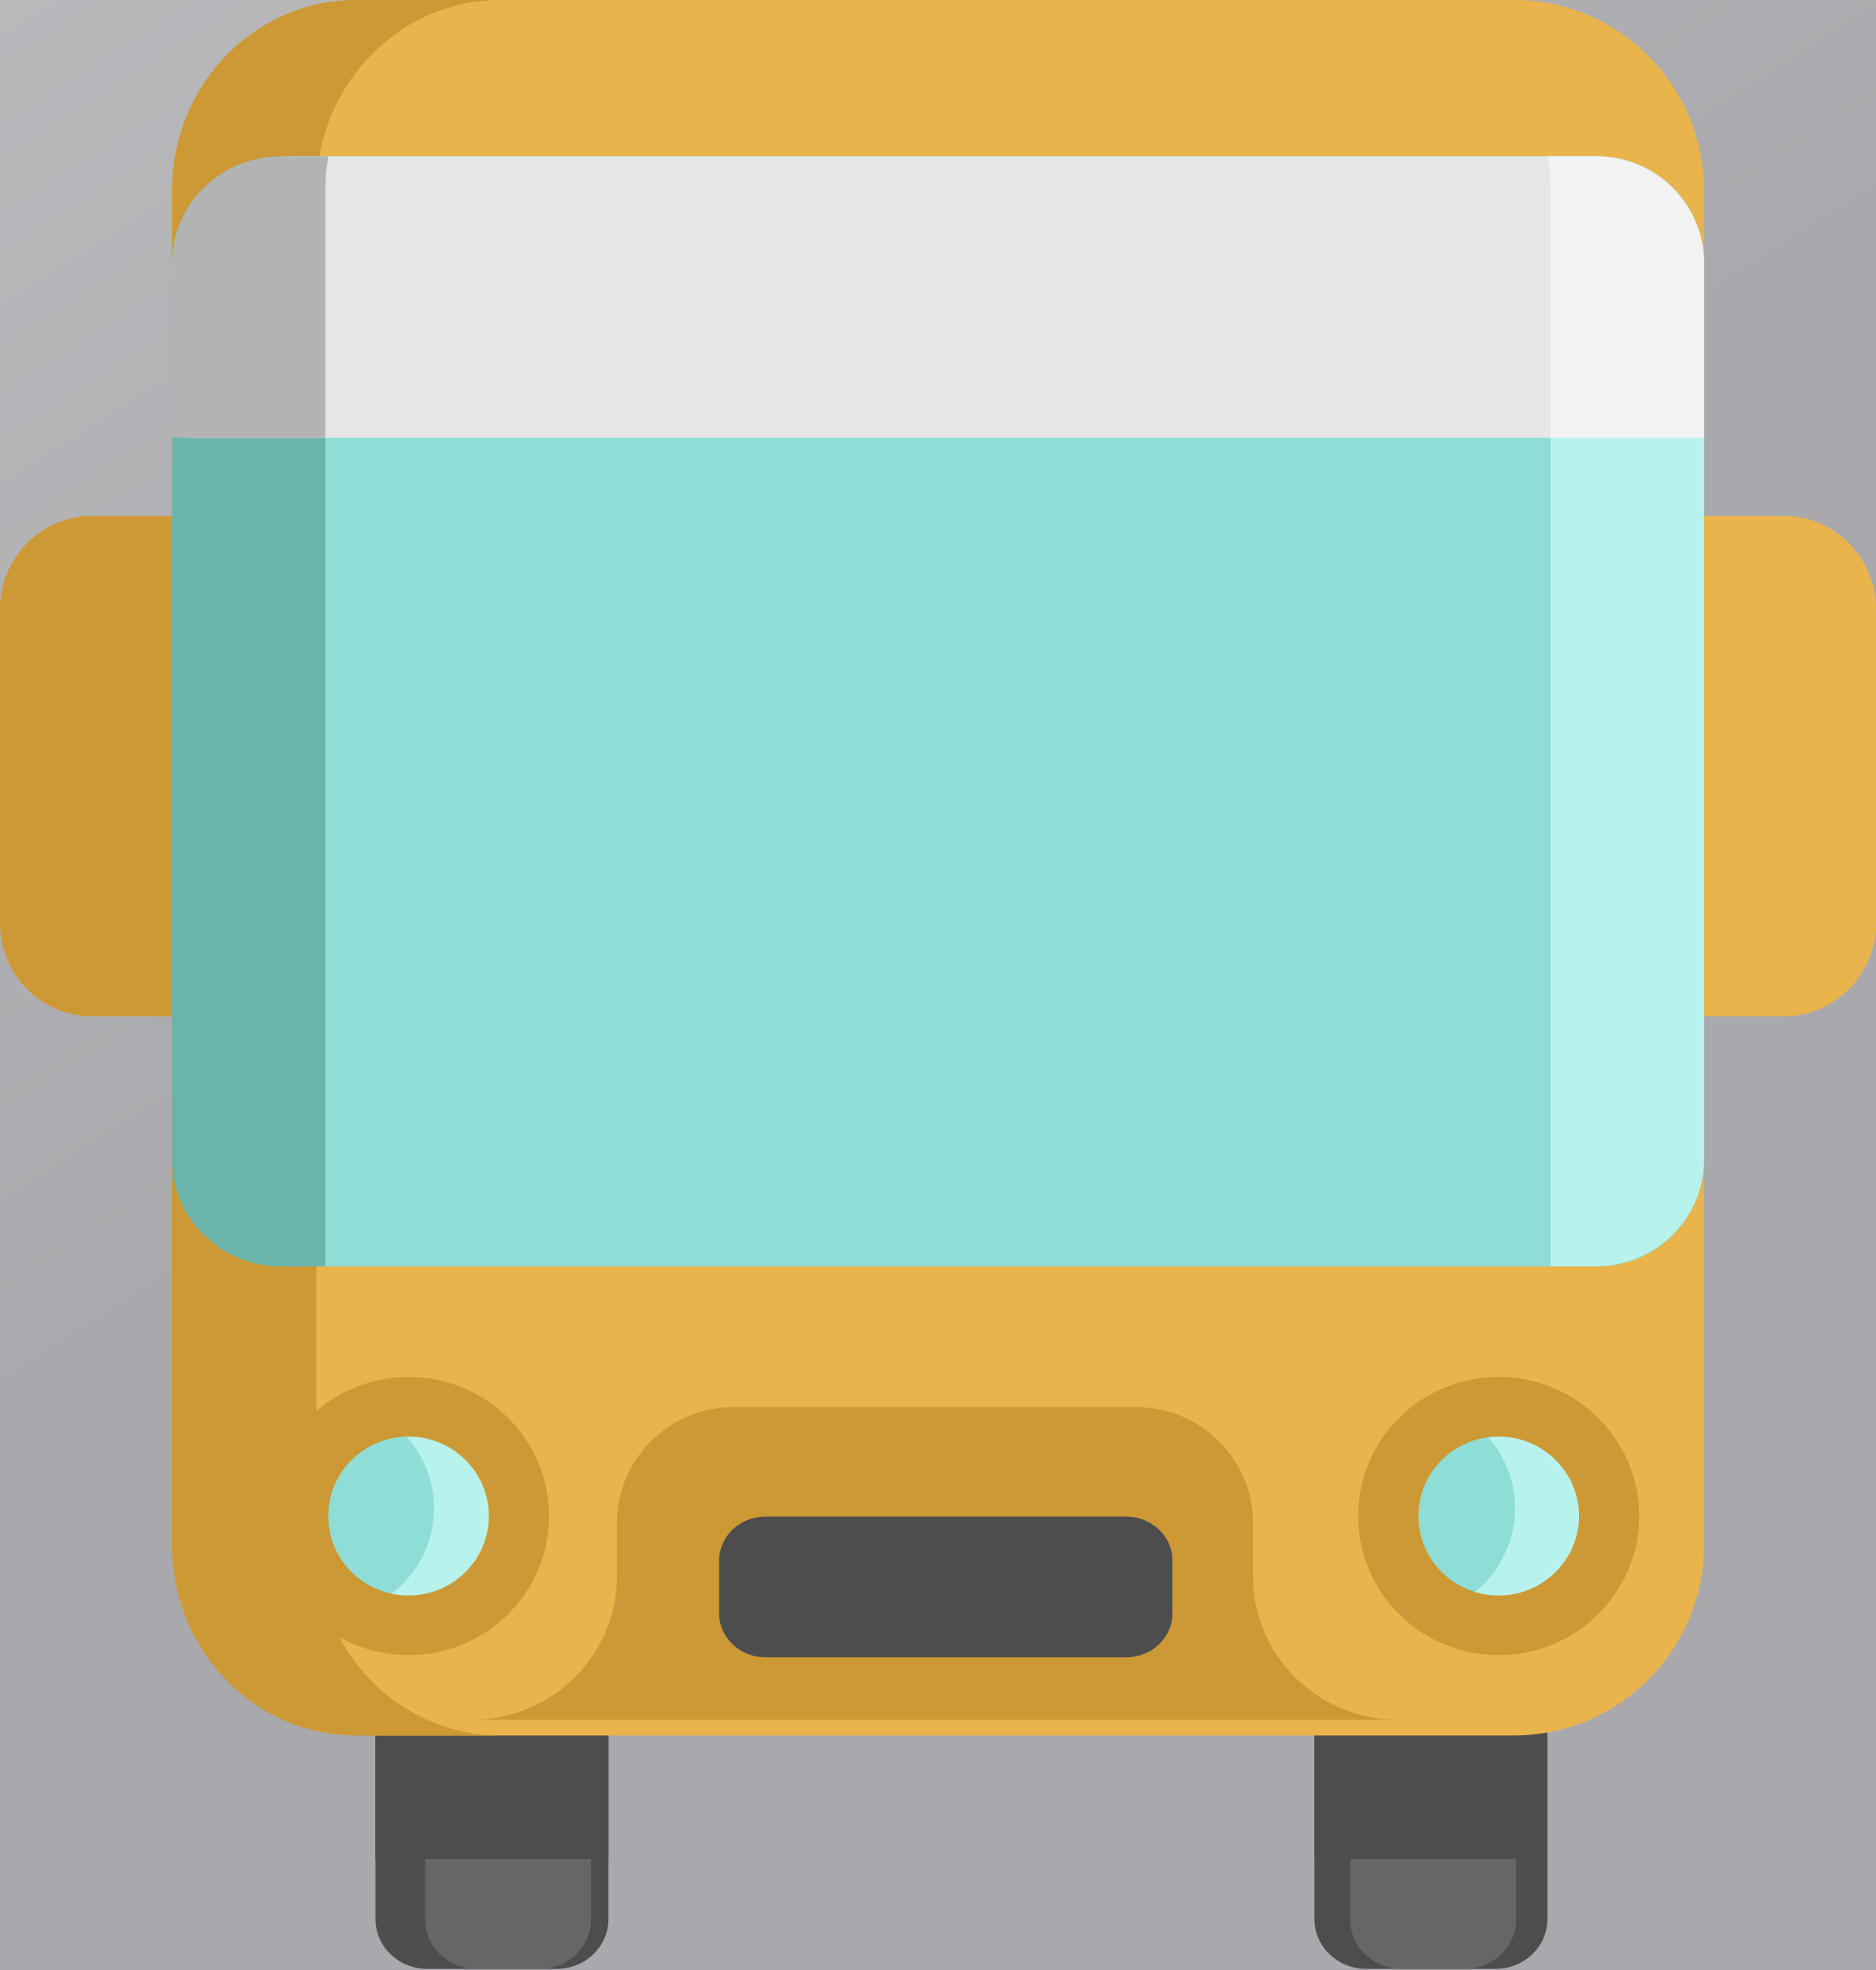
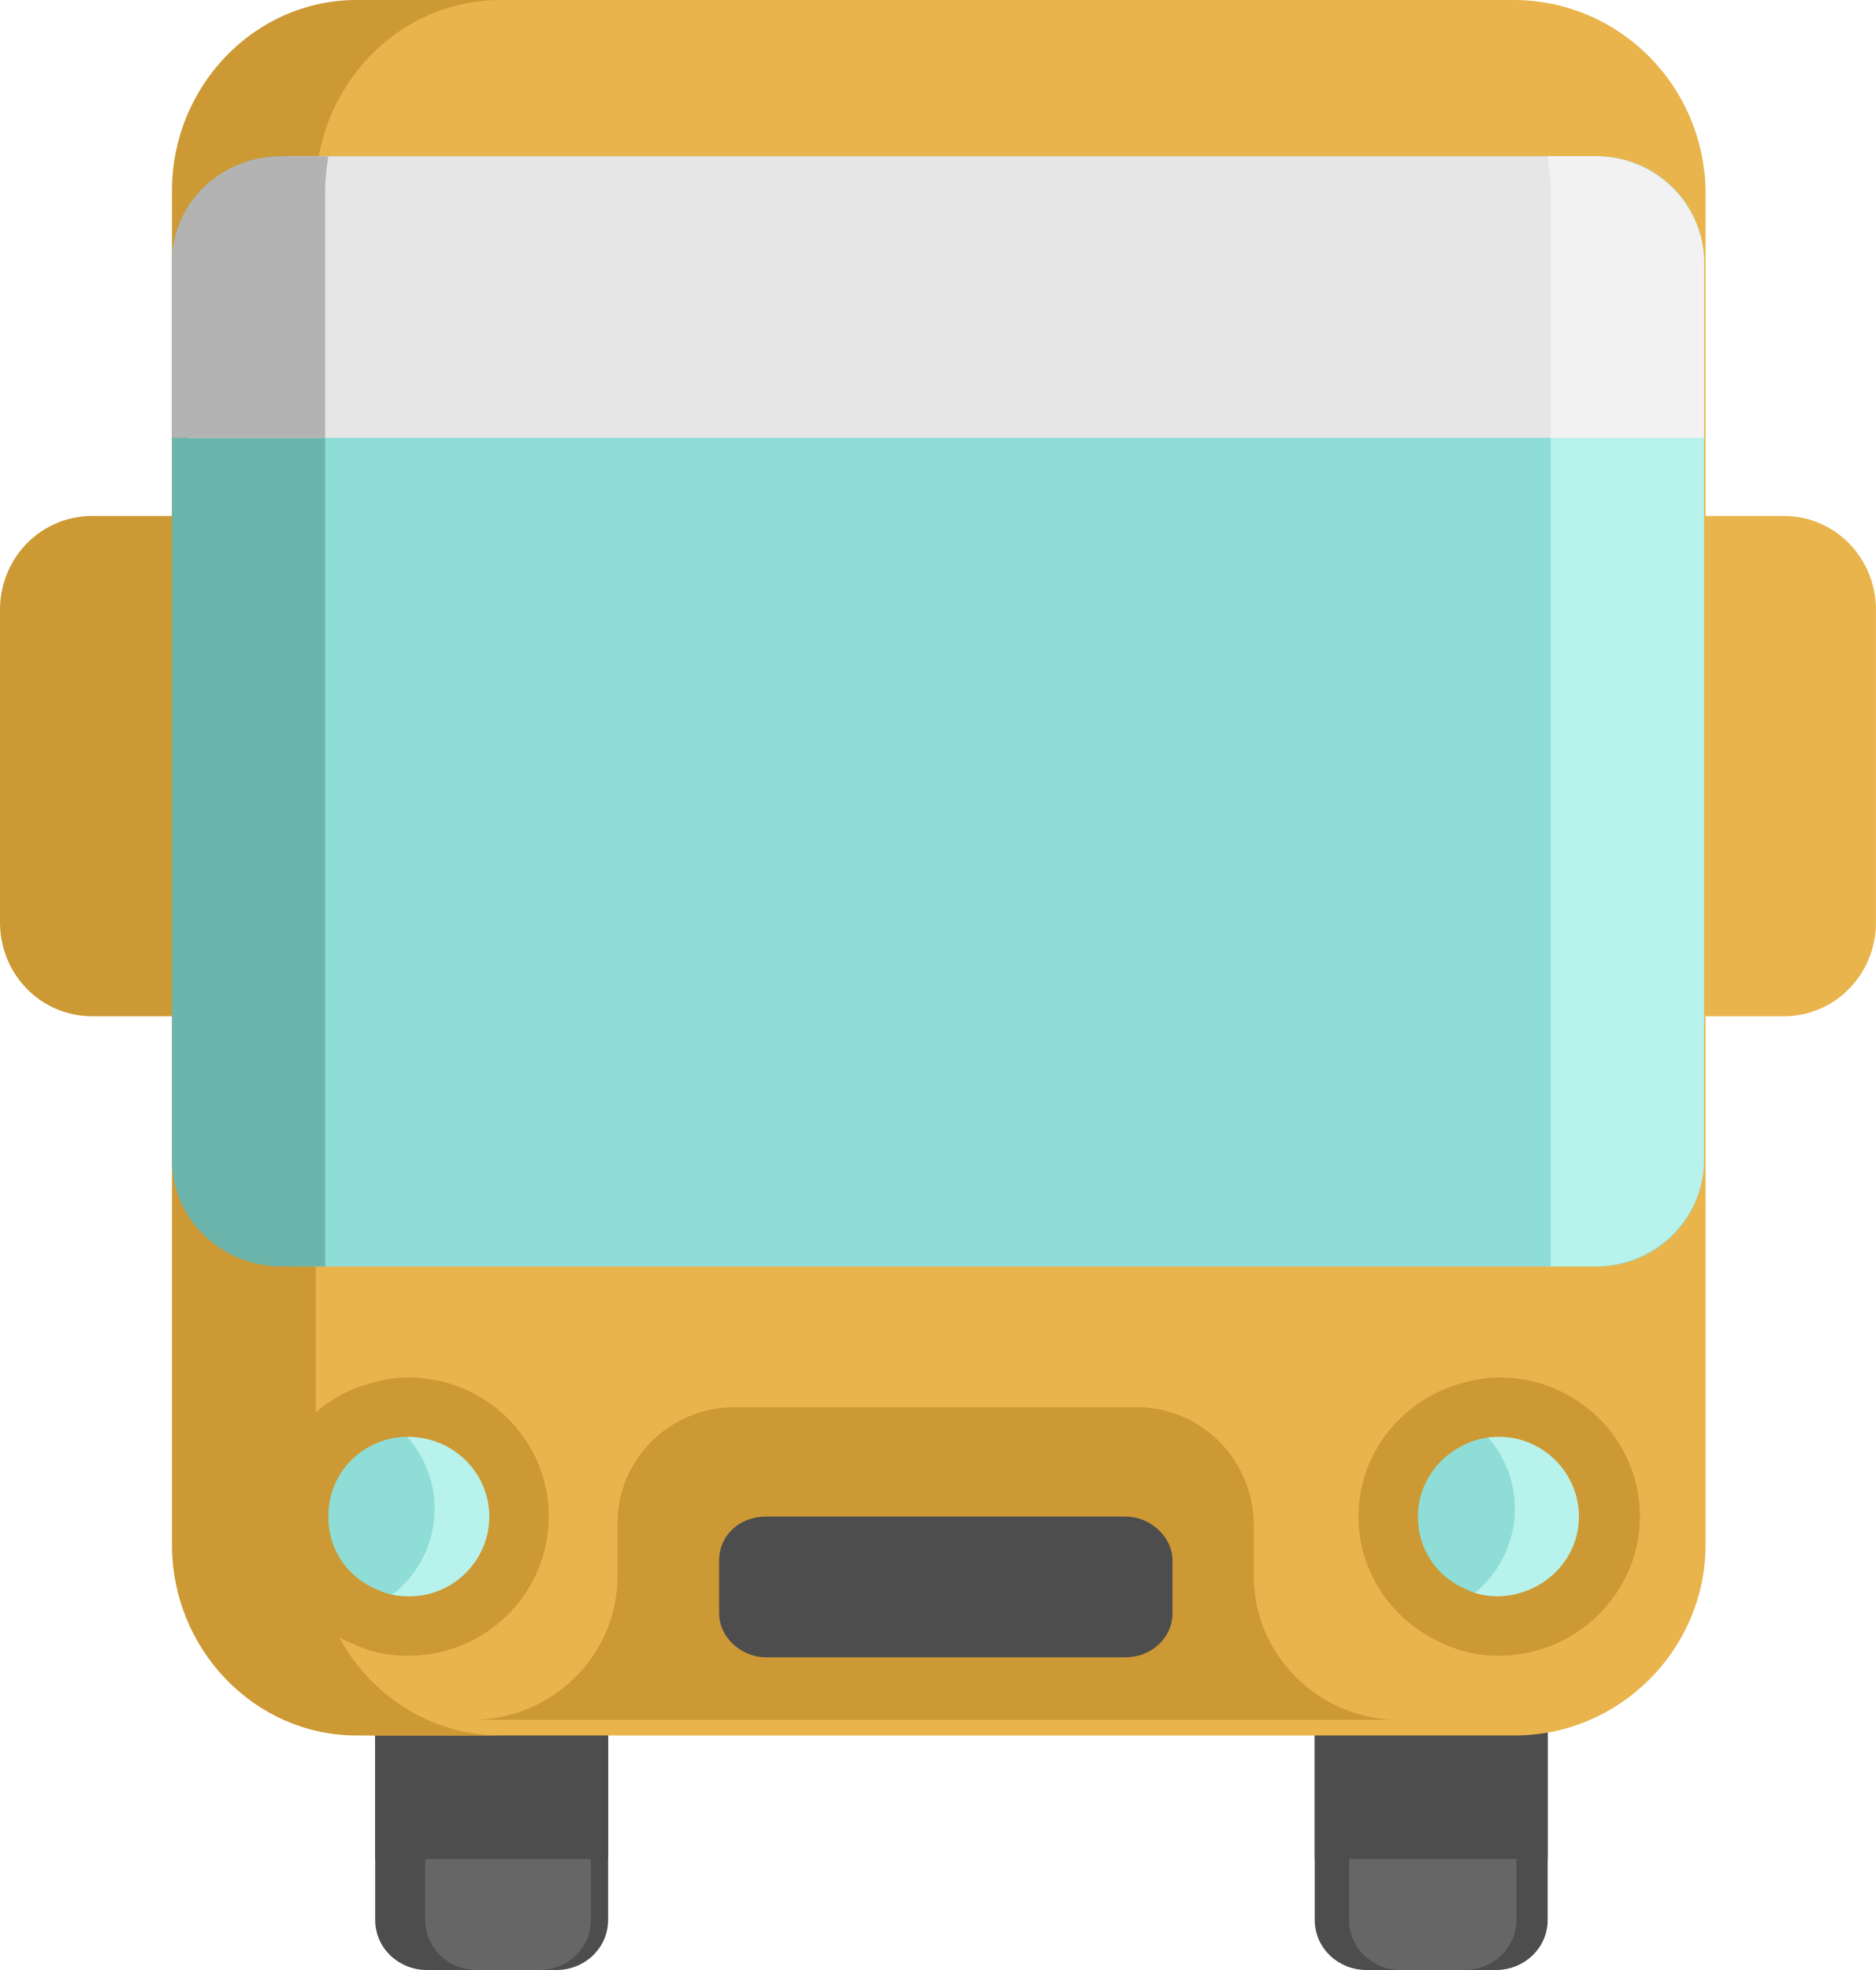
- <svg xmlns="http://www.w3.org/2000/svg" width="120px" height="126px" viewBox="0 0 120 126" version="1.1">
-   <defs>
-     <linearGradient x1="33.101%" y1="-2.875%" x2="44.828%" y2="30.236%" id="linearGradient-1">
-       <stop stop-color="#D4D4D6" offset="0%" />
-       <stop stop-color="#A9A9AD" offset="100%" />
-       <stop stop-color="#A9A9AD" offset="100%" />
-     </linearGradient>
-   </defs>
-   <g id="Page-1" stroke="none" stroke-width="1" fill="none" fill-rule="evenodd">
+ <svg xmlns="http://www.w3.org/2000/svg" version="1.1" id="Calque_1" x="0px" y="0px" viewBox="0 0 120 126" style="enable-background:new 0 0 120 126;" xml:space="preserve">
+   <style type="text/css">
+ 	.st0{fill:#4D4D4D;}
+ 	.st1{fill:#666666;}
+ 	.st2{fill:#E9B44C;}
+ 	.st3{fill:#CD9934;}
+ 	.st4{fill:#B7F3EC;}
+ 	.st5{fill:#8EDDD6;}
+ 	.st6{fill:#6BB5AD;}
+ 	.st7{fill:#E6E6E6;}
+ 	.st8{fill:#B3B3B3;}
+ 	.st9{fill:#F2F2F2;}
+ </style>
+   <g id="Page-1">
    <g id="Home" transform="translate(-127, -137)">
-       <rect id="Rectangle" fill="url(#linearGradient-1)" x="0" y="0" width="375" height="667" />
-       <g id="autobus" transform="translate(127, 137)" fill-rule="nonzero">
-         <g id="Group" transform="translate(24, 106)" fill="#4D4D4D">
-           <path d="M14.921,0.07 L14.921,16.742 C14.921,18.502 13.436,19.928 11.606,19.928 L3.329,19.928 C1.498,19.928 0.016,18.502 0.016,16.742 L0.016,0.07 L14.921,0.07 Z" id="Path" />
-           <path d="M74.986,0.07 L74.986,16.742 C74.986,18.502 73.501,19.928 71.671,19.928 L63.393,19.928 C61.563,19.928 60.081,18.502 60.081,16.742 L60.081,0.07 L74.986,0.07 Z" id="Path" />
+       <g id="autobus" transform="translate(127, 137)">
+         <g id="Group" transform="translate(24, 106)">
+           <path id="Path" class="st0" d="M14.9,0.1v16.7c0,1.8-1.5,3.2-3.3,3.2H3.3c-1.8,0-3.3-1.4-3.3-3.2V0.1H14.9z" />
+           <path class="st0" d="M75,0.1v16.7c0,1.8-1.5,3.2-3.3,3.2h-8.3c-1.8,0-3.3-1.4-3.3-3.2V0.1H75z" />
        </g>
-         <g id="Group" transform="translate(27, 106)" fill="#666666">
-           <path d="M10.811,0.07 L10.811,16.742 C10.811,18.502 9.348,19.928 7.545,19.928 L3.454,19.928 C1.651,19.928 0.191,18.502 0.191,16.742 L0.191,0.07 L10.811,0.07 Z" id="Path" />
-           <path d="M69.986,0.07 L69.986,16.742 C69.986,18.502 68.523,19.928 66.72,19.928 L62.629,19.928 C60.826,19.928 59.365,18.502 59.365,16.742 L59.365,0.07 L69.986,0.07 Z" id="Path" />
+         <g transform="translate(27, 106)">
+           <path class="st1" d="M10.8,0.1v16.7c0,1.8-1.5,3.2-3.3,3.2H3.5c-1.8,0-3.3-1.4-3.3-3.2V0.1H10.8z" />
+           <path class="st1" d="M70,0.1v16.7c0,1.8-1.5,3.2-3.3,3.2h-4.1c-1.8,0-3.3-1.4-3.3-3.2V0.1H70z" />
        </g>
-         <g id="Group" transform="translate(24, 106)" fill="#4D4D4D">
-           <rect id="Rectangle" x="0.015" y="0.071" width="14.905" height="12.828" />
-           <rect id="Rectangle" x="60.08" y="0.071" width="14.905" height="12.828" />
+         <g transform="translate(24, 106)">
+           <rect x="0" y="0.1" class="st0" width="14.9" height="12.8" />
+           <rect x="60.1" y="0.1" class="st0" width="14.9" height="12.8" />
        </g>
-         <path d="M114.106,33 L68,33 L68,65 L114.106,65 C117.361,65 120,62.333 120,59.044 L120,38.956 C120,35.667 117.361,33 114.106,33 Z" id="Path" fill="#E9B44C" />
-         <path d="M5.88,33 L52,33 L52,65 L5.88,65 C2.633,65 0,62.333 0,59.044 L0,38.956 C0,35.667 2.633,33 5.88,33 Z" id="Path" fill="#CD9934" />
-         <path d="M96.829,0 L24.171,0 C17.449,0 12,5.455 12,12.183 L12,98.817 C12,105.545 17.449,111 24.171,111 L96.829,111 C103.551,111 109,105.545 109,98.817 L109,12.183 C109,5.455 103.55,0 96.829,0 Z" id="Path" fill="#E9B44C" />
-         <path d="M20.24,98.817 L20.24,12.183 C20.24,5.455 25.505,0 32,0 L22.76,0 C16.265,0 11,5.455 11,12.183 L11,98.817 C11,105.545 16.265,111 22.76,111 L32,111 C25.505,111 20.24,105.545 20.24,98.817 Z" id="Path" fill="#CD9934" />
-         <g id="Group" transform="translate(19, 90)" fill="#B7F3EC">
-           <ellipse id="Oval" cx="7.076" cy="6.467" rx="6.974" ry="6.441" />
-           <ellipse id="Oval" cx="75.925" cy="6.467" rx="6.974" ry="6.441" />
+         <path class="st2" d="M114.1,33H68v32h46.1c3.3,0,5.9-2.7,5.9-6V39C120,35.7,117.4,33,114.1,33z" />
+         <path class="st3" d="M5.9,33H52v32H5.9C2.6,65,0,62.3,0,59V39C0,35.7,2.6,33,5.9,33z" />
+         <path class="st2" d="M96.8,0H24.2C17.4,0,12,5.5,12,12.2v86.6c0,6.7,5.4,12.2,12.2,12.2h72.7c6.7,0,12.2-5.5,12.2-12.2V12.2     C109,5.5,103.6,0,96.8,0z" />
+         <path class="st3" d="M20.2,98.8V12.2C20.2,5.5,25.5,0,32,0h-9.2C16.3,0,11,5.5,11,12.2v86.6c0,6.7,5.3,12.2,11.8,12.2H32     C25.5,111,20.2,105.5,20.2,98.8z" />
+         <g transform="translate(19, 90)">
+           <ellipse id="Oval" class="st4" cx="7.1" cy="6.5" rx="7" ry="6.4" />
+           <ellipse class="st4" cx="75.9" cy="6.5" rx="7" ry="6.4" />
        </g>
-         <g id="Group" transform="translate(19, 90)" fill="#8EDDD6">
-           <path d="M8.763,6.465 C8.763,9.347 6.975,11.82 4.434,12.859 C1.892,11.823 0.104,9.347 0.104,6.465 C0.104,3.579 1.892,1.107 4.434,0.07 C6.975,1.107 8.763,3.579 8.763,6.465 Z" id="Path" />
-           <path d="M77.913,6.465 C77.913,9.347 76.125,11.82 73.583,12.859 C71.041,11.823 69.253,9.347 69.253,6.465 C69.253,3.579 71.041,1.107 73.583,0.07 C76.125,1.107 77.913,3.579 77.913,6.465 Z" id="Path" />
+         <g transform="translate(19, 90)">
+           <path class="st5" d="M8.8,6.5c0,2.9-1.8,5.4-4.3,6.4c-2.5-1-4.3-3.5-4.3-6.4c0-2.9,1.8-5.4,4.3-6.4C7,1.1,8.8,3.6,8.8,6.5z" />
+           <path class="st5" d="M77.9,6.5c0,2.9-1.8,5.4-4.3,6.4c-2.5-1-4.3-3.5-4.3-6.4c0-2.9,1.8-5.4,4.3-6.4C76.1,1.1,77.9,3.6,77.9,6.5      z" />
        </g>
-         <g id="Group" transform="translate(17, 88)" fill="#CD9934">
-           <path d="M9.134,17.86 C7.945,17.86 6.789,17.633 5.699,17.186 C2.326,15.808 0.145,12.58 0.145,8.964 C0.145,5.348 2.326,2.121 5.703,0.741 C6.789,0.295 7.945,0.069 9.135,0.069 C14.092,0.069 18.124,4.059 18.124,8.964 C18.124,13.87 14.091,17.86 9.134,17.86 Z M9.134,3.881 C8.454,3.881 7.795,4.01 7.176,4.264 C5.244,5.053 3.997,6.898 3.997,8.964 C3.997,11.031 5.244,12.875 7.172,13.663 C7.795,13.918 8.454,14.048 9.134,14.048 C11.967,14.048 14.271,11.767 14.271,8.964 C14.271,6.161 11.967,3.881 9.134,3.881 Z" id="Shape" />
-           <path d="M78.868,17.86 C77.679,17.86 76.523,17.633 75.433,17.186 C72.06,15.808 69.879,12.58 69.879,8.964 C69.879,5.348 72.06,2.121 75.436,0.741 C76.523,0.295 77.678,0.069 78.868,0.069 C83.825,0.069 87.858,4.059 87.858,8.964 C87.858,13.87 83.825,17.86 78.868,17.86 Z M78.868,3.881 C78.188,3.881 77.529,4.01 76.91,4.264 C74.978,5.053 73.731,6.898 73.731,8.964 C73.731,11.031 74.978,12.875 76.906,13.663 C77.529,13.918 78.188,14.048 78.868,14.048 C81.701,14.048 84.005,11.767 84.005,8.964 C84.005,6.161 81.701,3.881 78.868,3.881 Z" id="Shape" />
+         <g transform="translate(17, 88)">
+           <path id="Shape" class="st3" d="M9.1,17.9c-1.2,0-2.3-0.2-3.4-0.7C2.3,15.8,0.1,12.6,0.1,9c0-3.6,2.2-6.8,5.6-8.2      c1.1-0.4,2.2-0.7,3.4-0.7c5,0,9,4,9,8.9S14.1,17.9,9.1,17.9z M9.1,3.9c-0.7,0-1.3,0.1-2,0.4C5.2,5.1,4,6.9,4,9      c0,2.1,1.2,3.9,3.2,4.7c0.6,0.3,1.3,0.4,2,0.4c2.8,0,5.1-2.3,5.1-5.1S12,3.9,9.1,3.9z" />
+           <path class="st3" d="M78.9,17.9c-1.2,0-2.3-0.2-3.4-0.7c-3.4-1.4-5.6-4.6-5.6-8.2c0-3.6,2.2-6.8,5.6-8.2      c1.1-0.4,2.2-0.7,3.4-0.7c5,0,9,4,9,8.9S83.8,17.9,78.9,17.9z M78.9,3.9c-0.7,0-1.3,0.1-2,0.4C75,5.1,73.7,6.9,73.7,9      c0,2.1,1.2,3.9,3.2,4.7c0.6,0.3,1.3,0.4,2,0.4C81.7,14,84,11.8,84,9S81.7,3.9,78.9,3.9z" />
        </g>
-         <path d="M109,16.812 L109,74.188 C109,77.949 105.947,81 102.18,81 L18.82,81 C15.053,81 12,77.949 12,74.188 L12,16.812 C12,13.048 15.053,10 18.82,10 L102.18,10 C105.947,10 109,13.048 109,16.812 Z" id="Path" fill="#8EDDD6" />
-         <path d="M21,10 C20.879,10.679 20.816,11.378 20.816,12.093 L20.816,81 L18,81 C14.134,81 11,77.949 11,74.188 L11,16.812 C11,13.048 14.134,10 18,10 L21,10 Z" id="Path" fill="#6BB5AD" />
-         <path d="M99,10 C99.121,10.679 99.184,11.378 99.184,12.093 L99.184,81 L102,81 C105.866,81 109,77.949 109,74.188 L109,16.812 C109,13.048 105.866,10 102,10 L99,10 Z" id="Path" fill="#B7F3EC" />
-         <path d="M109,16.837 L109,28 L12,28 L12,16.837 C12,13.06 15.053,10 18.82,10 L102.18,10 C105.947,10 109,13.06 109,16.837 Z" id="Path" fill="#E6E6E6" />
-         <path d="M21,10 C20.879,10.681 20.816,11.384 20.816,12.101 L20.816,28 L11,28 L11,16.837 C11,13.06 14.134,10 18,10 C18,10 21,10 21,10 Z" id="Path" fill="#B3B3B3" />
-         <path d="M109,16.837 L109,28 L99.184,28 L99.184,12.101 C99.184,11.384 99.121,10.681 99,10 L102,10 C105.866,10 109,13.06 109,16.837 Z" id="Path" fill="#F2F2F2" />
-         <path d="M72.659,90 L46.951,90 C42.816,90 39.464,93.306 39.464,97.384 L39.464,100.815 C39.464,105.887 35.295,110 30.151,110 L24,110 L96,110 L89.46,110 C84.316,110 80.146,105.888 80.146,100.815 L80.146,97.384 C80.146,93.306 76.794,90 72.659,90 Z" id="Path" fill="#CD9934" />
-         <path d="M72.035,106 L48.965,106 C47.328,106 46,104.742 46,103.19 L46,99.81 C46,98.258 47.327,97 48.965,97 L72.035,97 C73.672,97 75,98.258 75,99.81 L75,103.19 C75,104.742 73.672,106 72.035,106 Z" id="Path" fill="#4D4D4D" />
+         <path class="st5" d="M109,16.8v57.4c0,3.8-3.1,6.8-6.8,6.8H18.8c-3.8,0-6.8-3.1-6.8-6.8V16.8c0-3.8,3.1-6.8,6.8-6.8h83.4     C105.9,10,109,13,109,16.8z" />
+         <path class="st6" d="M21,10c-0.1,0.7-0.2,1.4-0.2,2.1V81H18c-3.9,0-7-3.1-7-6.8V16.8c0-3.8,3.1-6.8,7-6.8H21z" />
+         <path class="st4" d="M99,10c0.1,0.7,0.2,1.4,0.2,2.1V81h2.8c3.9,0,7-3.1,7-6.8V16.8c0-3.8-3.1-6.8-7-6.8H99z" />
+         <path class="st7" d="M109,16.8V28H12V16.8c0-3.8,3.1-6.8,6.8-6.8h83.4C105.9,10,109,13.1,109,16.8z" />
+         <path class="st8" d="M21,10c-0.1,0.7-0.2,1.4-0.2,2.1V28H11V16.8c0-3.8,3.1-6.8,7-6.8C18,10,21,10,21,10z" />
+         <path class="st9" d="M109,16.8V28h-9.8V12.1c0-0.7-0.1-1.4-0.2-2.1h3C105.9,10,109,13.1,109,16.8z" />
+         <path class="st3" d="M72.7,90H47c-4.1,0-7.5,3.3-7.5,7.4v3.4c0,5.1-4.2,9.2-9.3,9.2H24h72h-6.5c-5.1,0-9.3-4.1-9.3-9.2v-3.4     C80.1,93.3,76.8,90,72.7,90z" />
+         <path class="st0" d="M72,106H49c-1.6,0-3-1.3-3-2.8v-3.4c0-1.6,1.3-2.8,3-2.8H72c1.6,0,3,1.3,3,2.8v3.4C75,104.7,73.7,106,72,106     z" />
      </g>
    </g>
  </g>
</svg>
